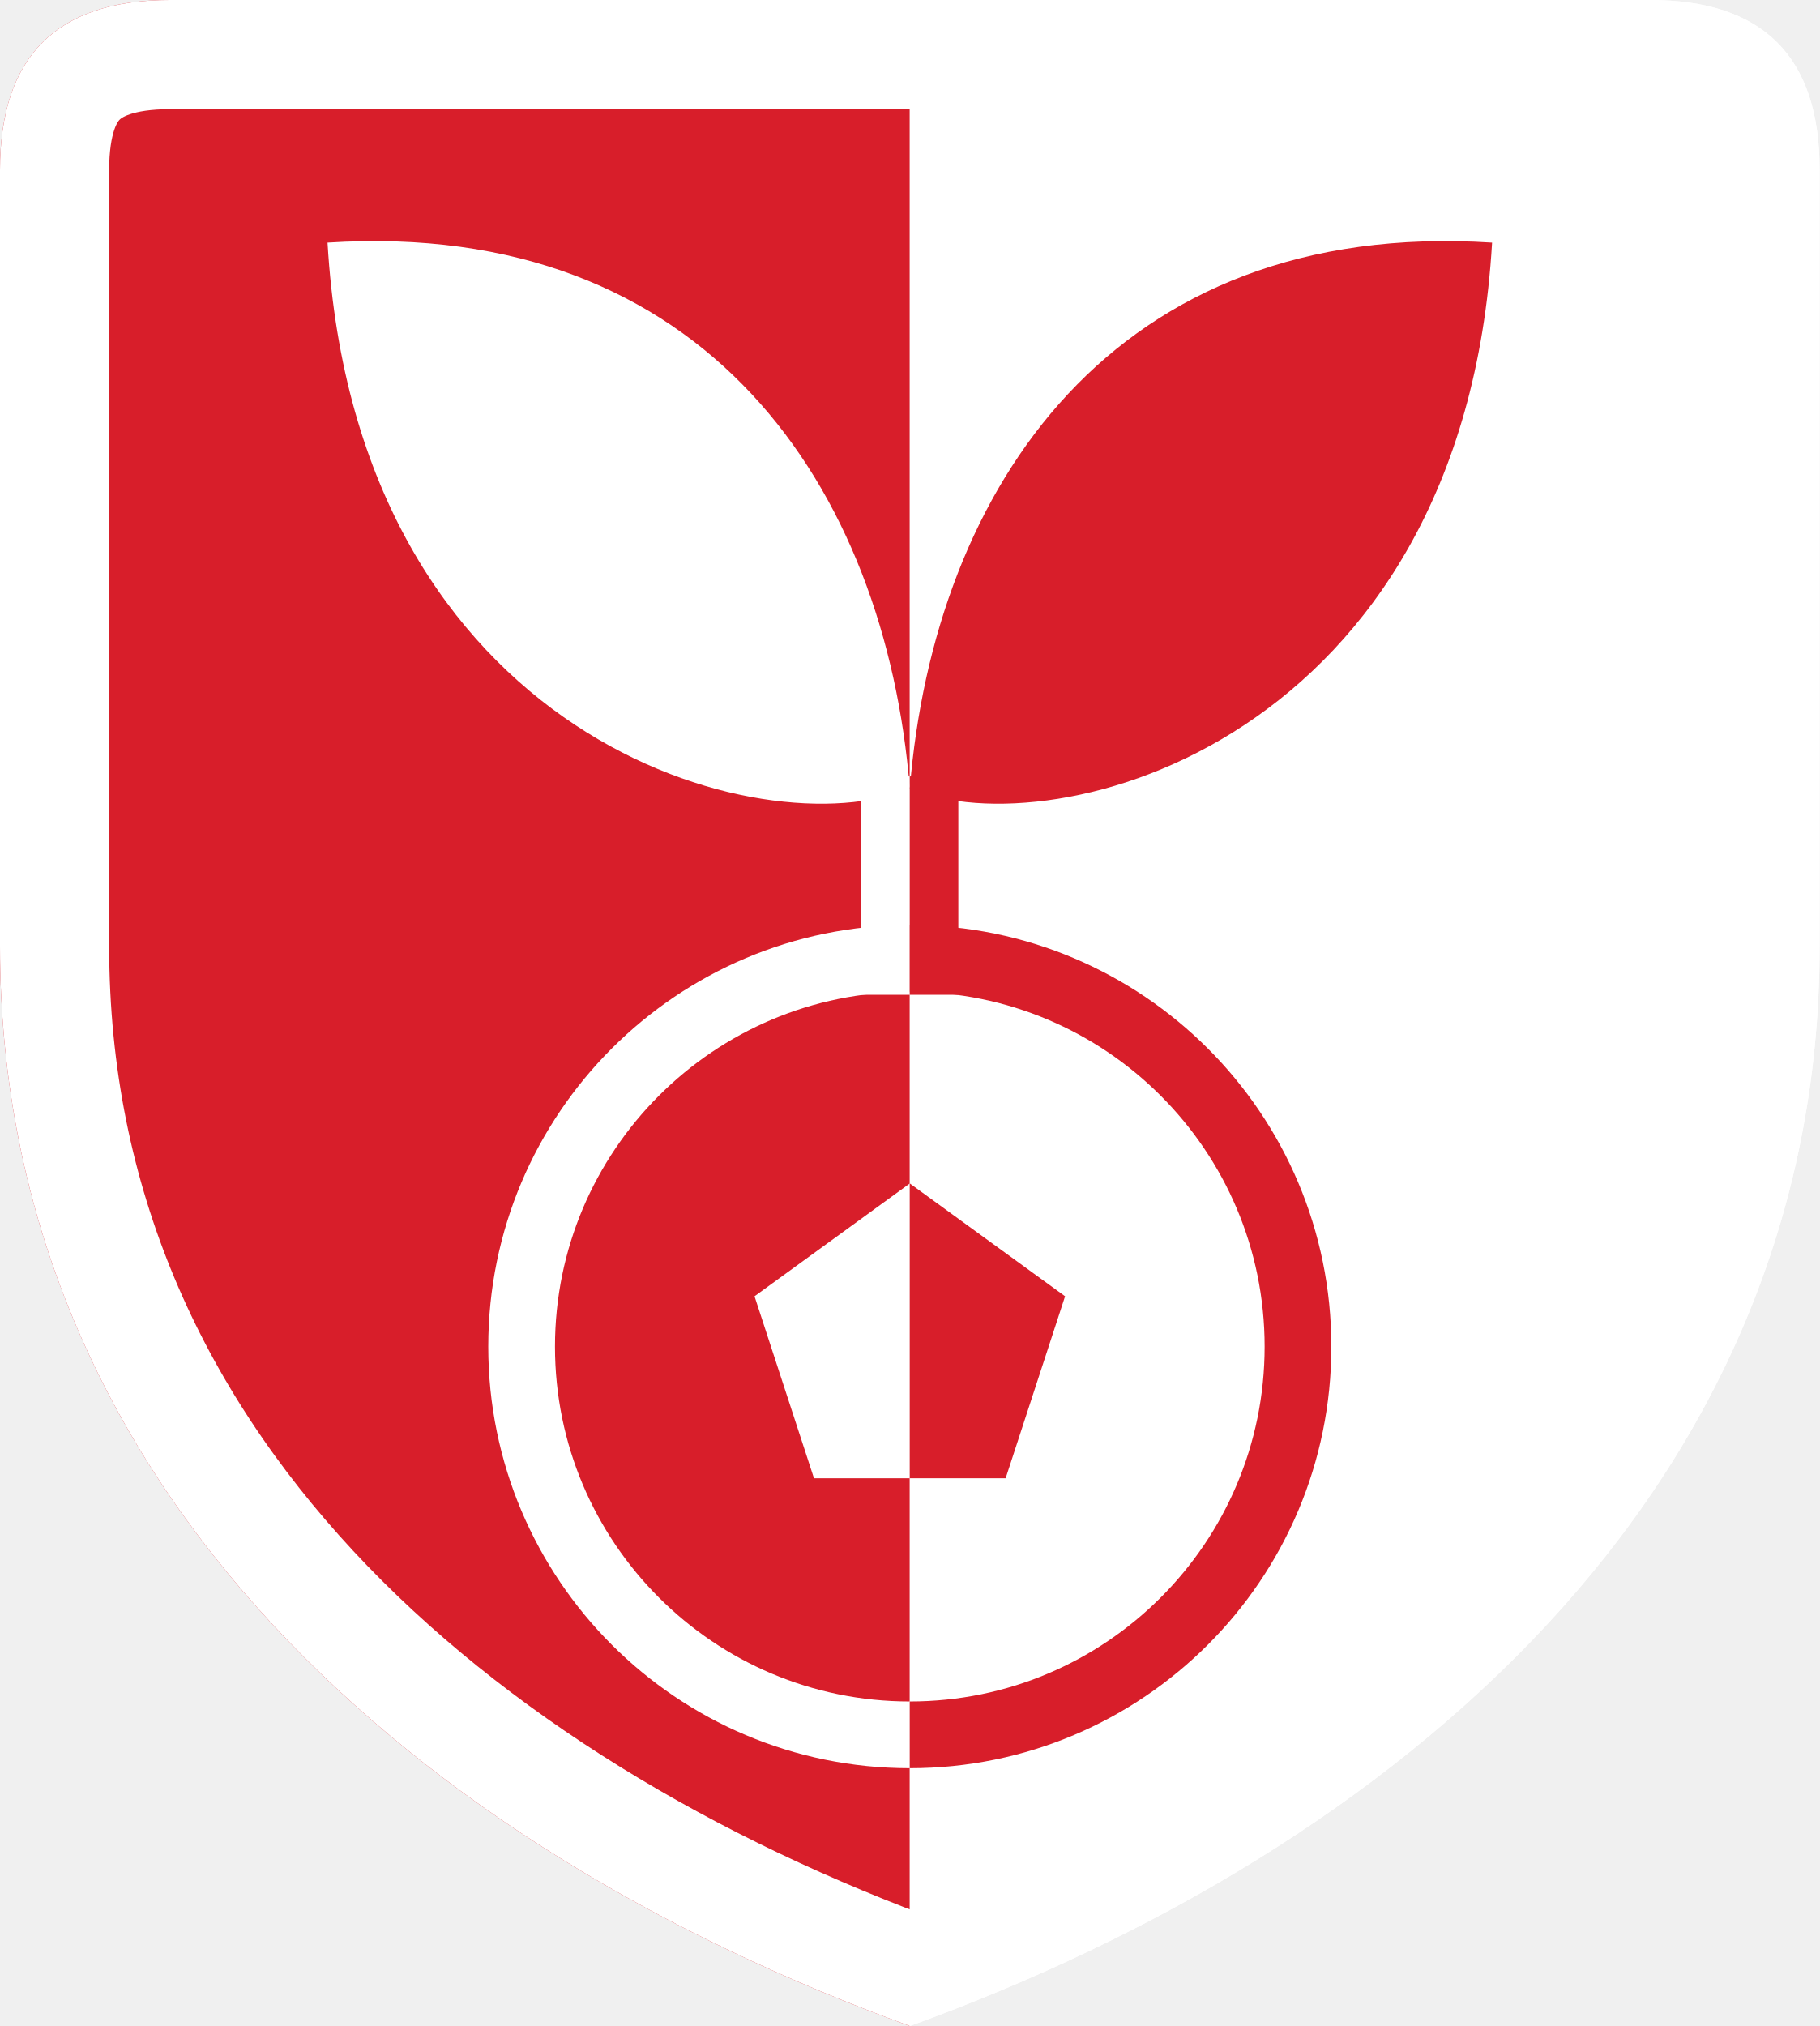
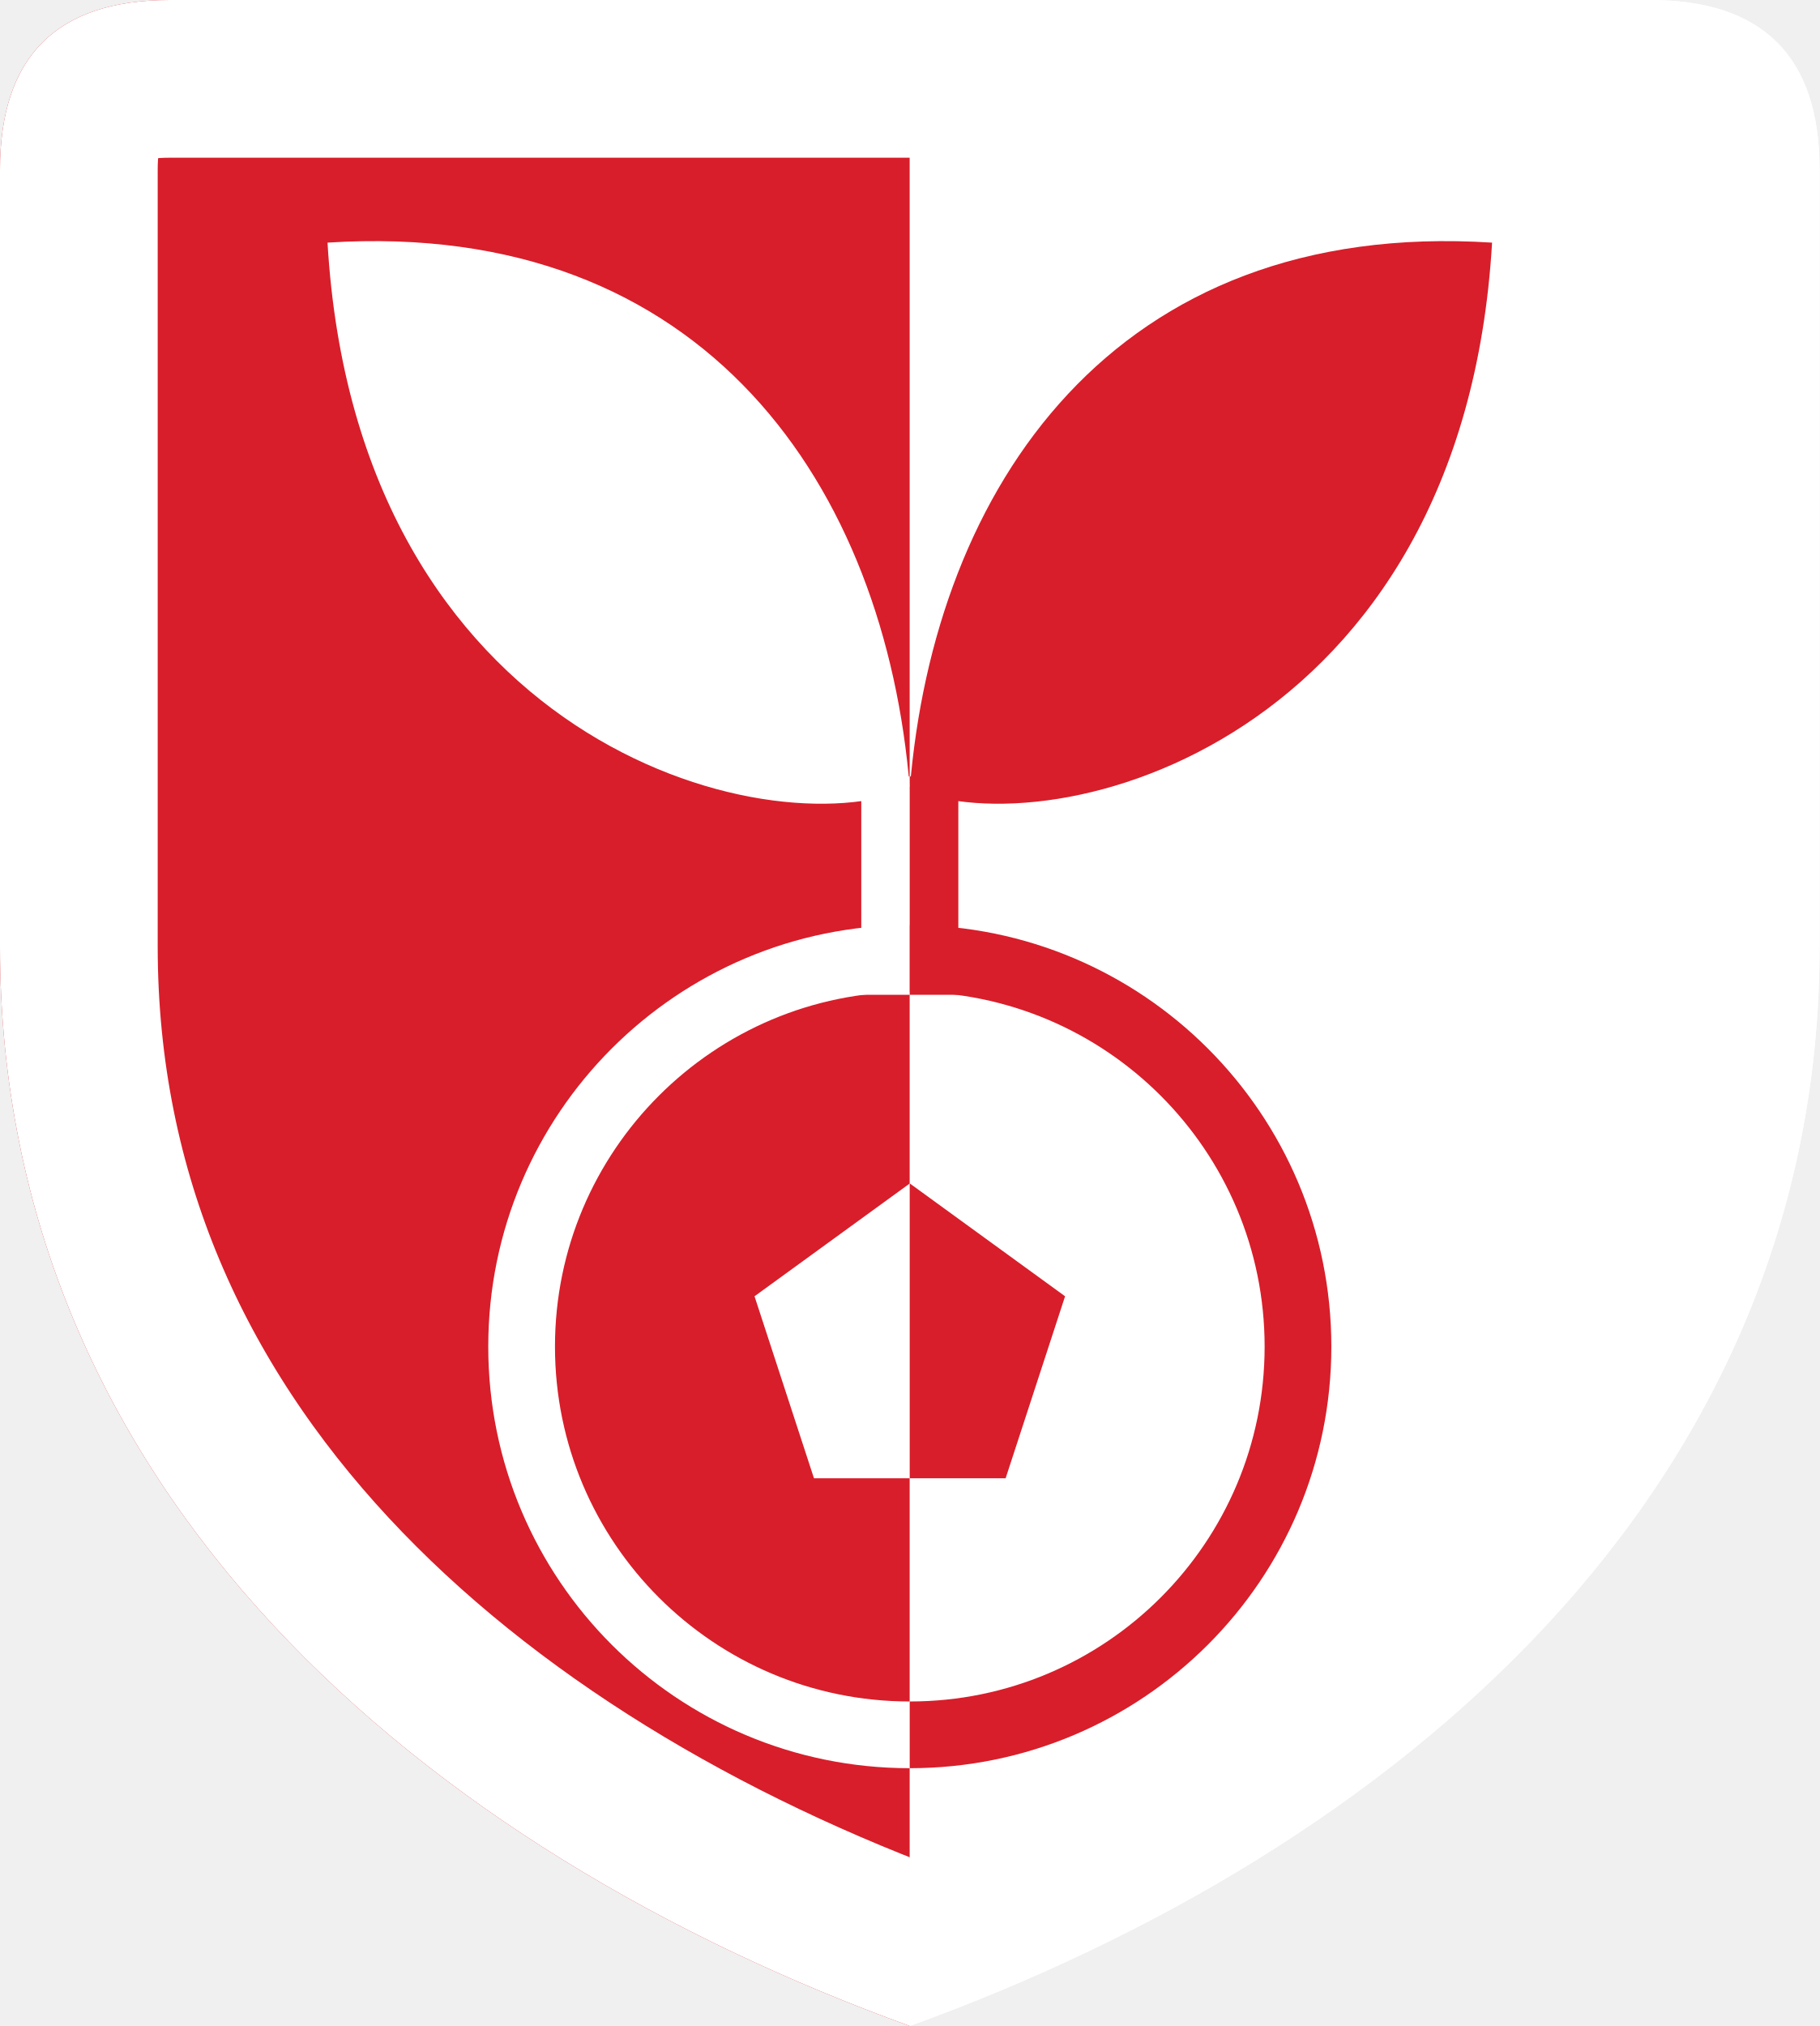
<svg xmlns="http://www.w3.org/2000/svg" viewBox="0 0 300 334" width="300" height="334" role="img" aria-labelledby="t-r-sobre-fondo-rojo">
  <defs>
    <clipPath id="forma-r-sobre-fondo-rojo">
      <path d="M28,0 H272 Q300,0 300,28 V156 C300,246 230,305 150,334 C70,305 0,246 0,156 V28 Q0,0 28,0 Z" />
    </clipPath>
    <clipPath id="izq-r-sobre-fondo-rojo">
      <rect x="0" y="0" width="150" height="334" />
    </clipPath>
    <clipPath id="der-r-sobre-fondo-rojo">
      <rect x="150" y="0" width="150" height="334" />
    </clipPath>
  </defs>
  <g clip-path="url(#forma-r-sobre-fondo-rojo)">
    <rect x="0" y="0" width="150" height="334" fill="#D81E2A" />
    <rect x="150" y="0" width="150" height="334" fill="#FFFFFF" />
    <g clip-path="url(#izq-r-sobre-fondo-rojo)">
      <rect x="142.0" y="128" width="16" height="36" fill="#FFFFFF" />
      <path d="M150,130 C126.0,140 58.8,122 54,40 C116.4,36 146,80.5 150,130 Z" fill="#FFFFFF" />
      <path d="M150,130 C174.0,140 241.2,122 246,40 C183.6,36 154,80.5 150,130 Z" fill="#FFFFFF" />
      <circle cx="150" cy="222" r="64" fill="none" stroke="#FFFFFF" stroke-width="11" />
      <path d="M150.0,195.1 L175.6,213.7 L165.8,243.7 L134.2,243.7 L124.4,213.7 Z" fill="#FFFFFF" />
    </g>
    <g clip-path="url(#der-r-sobre-fondo-rojo)">
      <rect x="142.0" y="128" width="16" height="36" fill="#D81E2A" />
      <path d="M150,130 C126.0,140 58.8,122 54,40 C116.4,36 146,80.5 150,130 Z" fill="#D81E2A" />
      <path d="M150,130 C174.0,140 241.2,122 246,40 C183.6,36 154,80.5 150,130 Z" fill="#D81E2A" />
      <circle cx="150" cy="222" r="64" fill="none" stroke="#D81E2A" stroke-width="11" />
      <path d="M150.0,195.1 L175.6,213.7 L165.8,243.7 L134.2,243.7 L124.4,213.7 Z" fill="#D81E2A" />
    </g>
-     <path d="M28,0 H272 Q300,0 300,28 V156 C300,246 230,305 150,334 C70,305 0,246 0,156 V28 Q0,0 28,0 Z" fill="none" stroke="#FFFFFF" stroke-width="36" />
+     <path d="M28,0 H272 Q300,0 300,28 V156 C300,246 230,305 150,334 C70,305 0,246 0,156 V28 Q0,0 28,0 Z" fill="none" stroke="#FFFFFF" stroke-width="52" />
  </g>
</svg>
